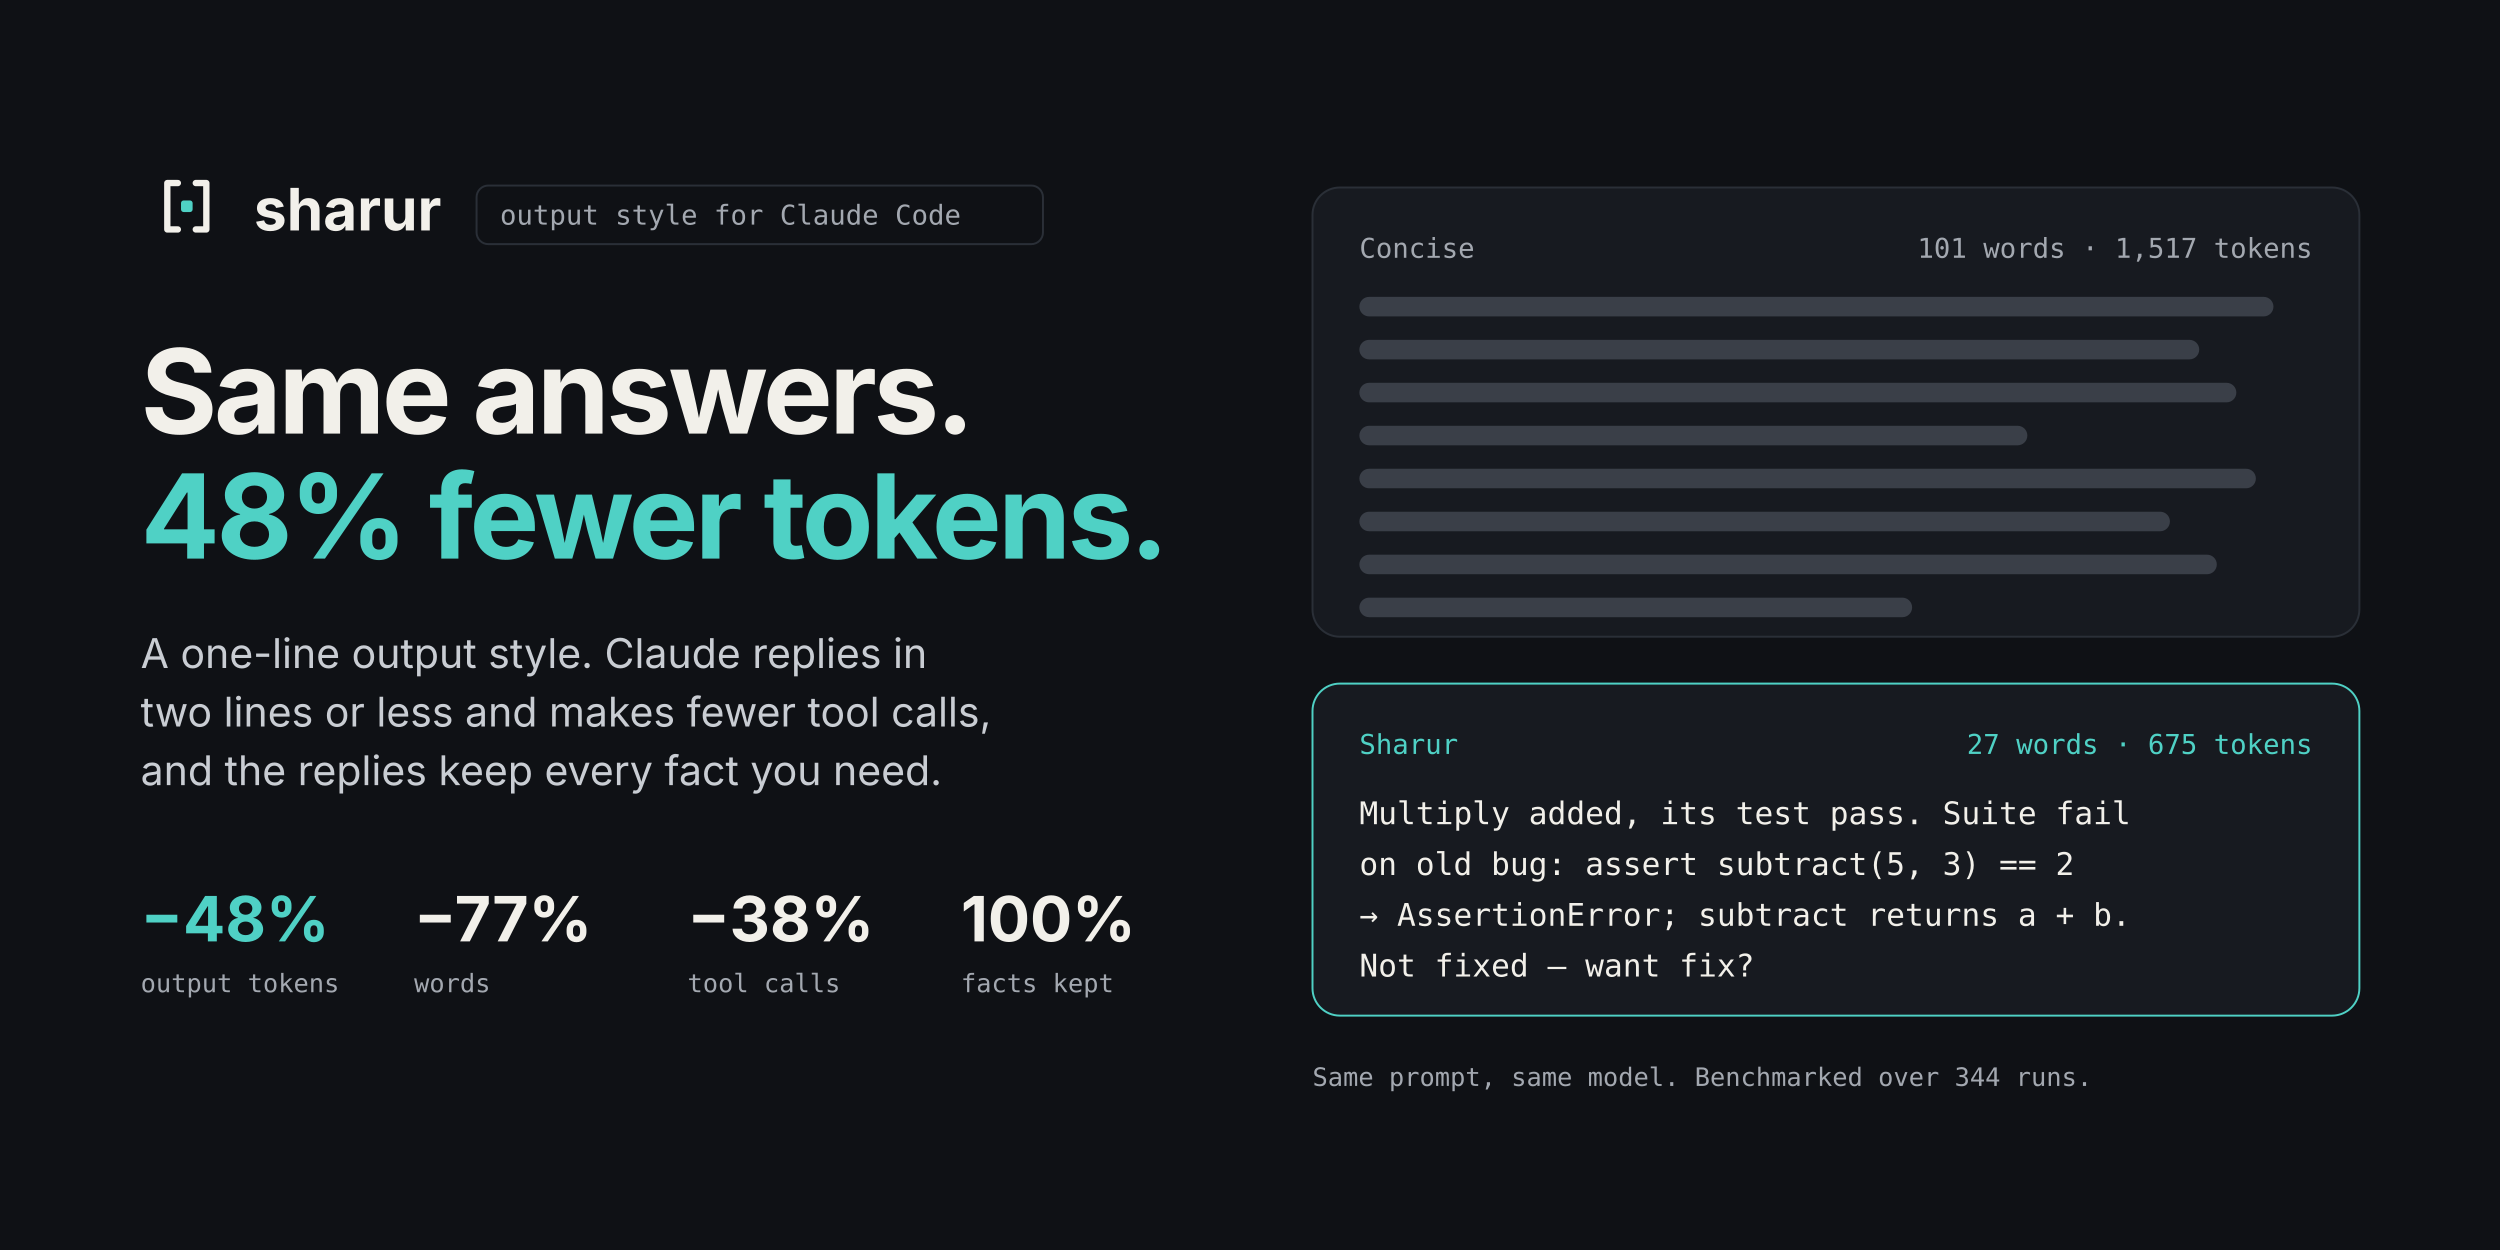
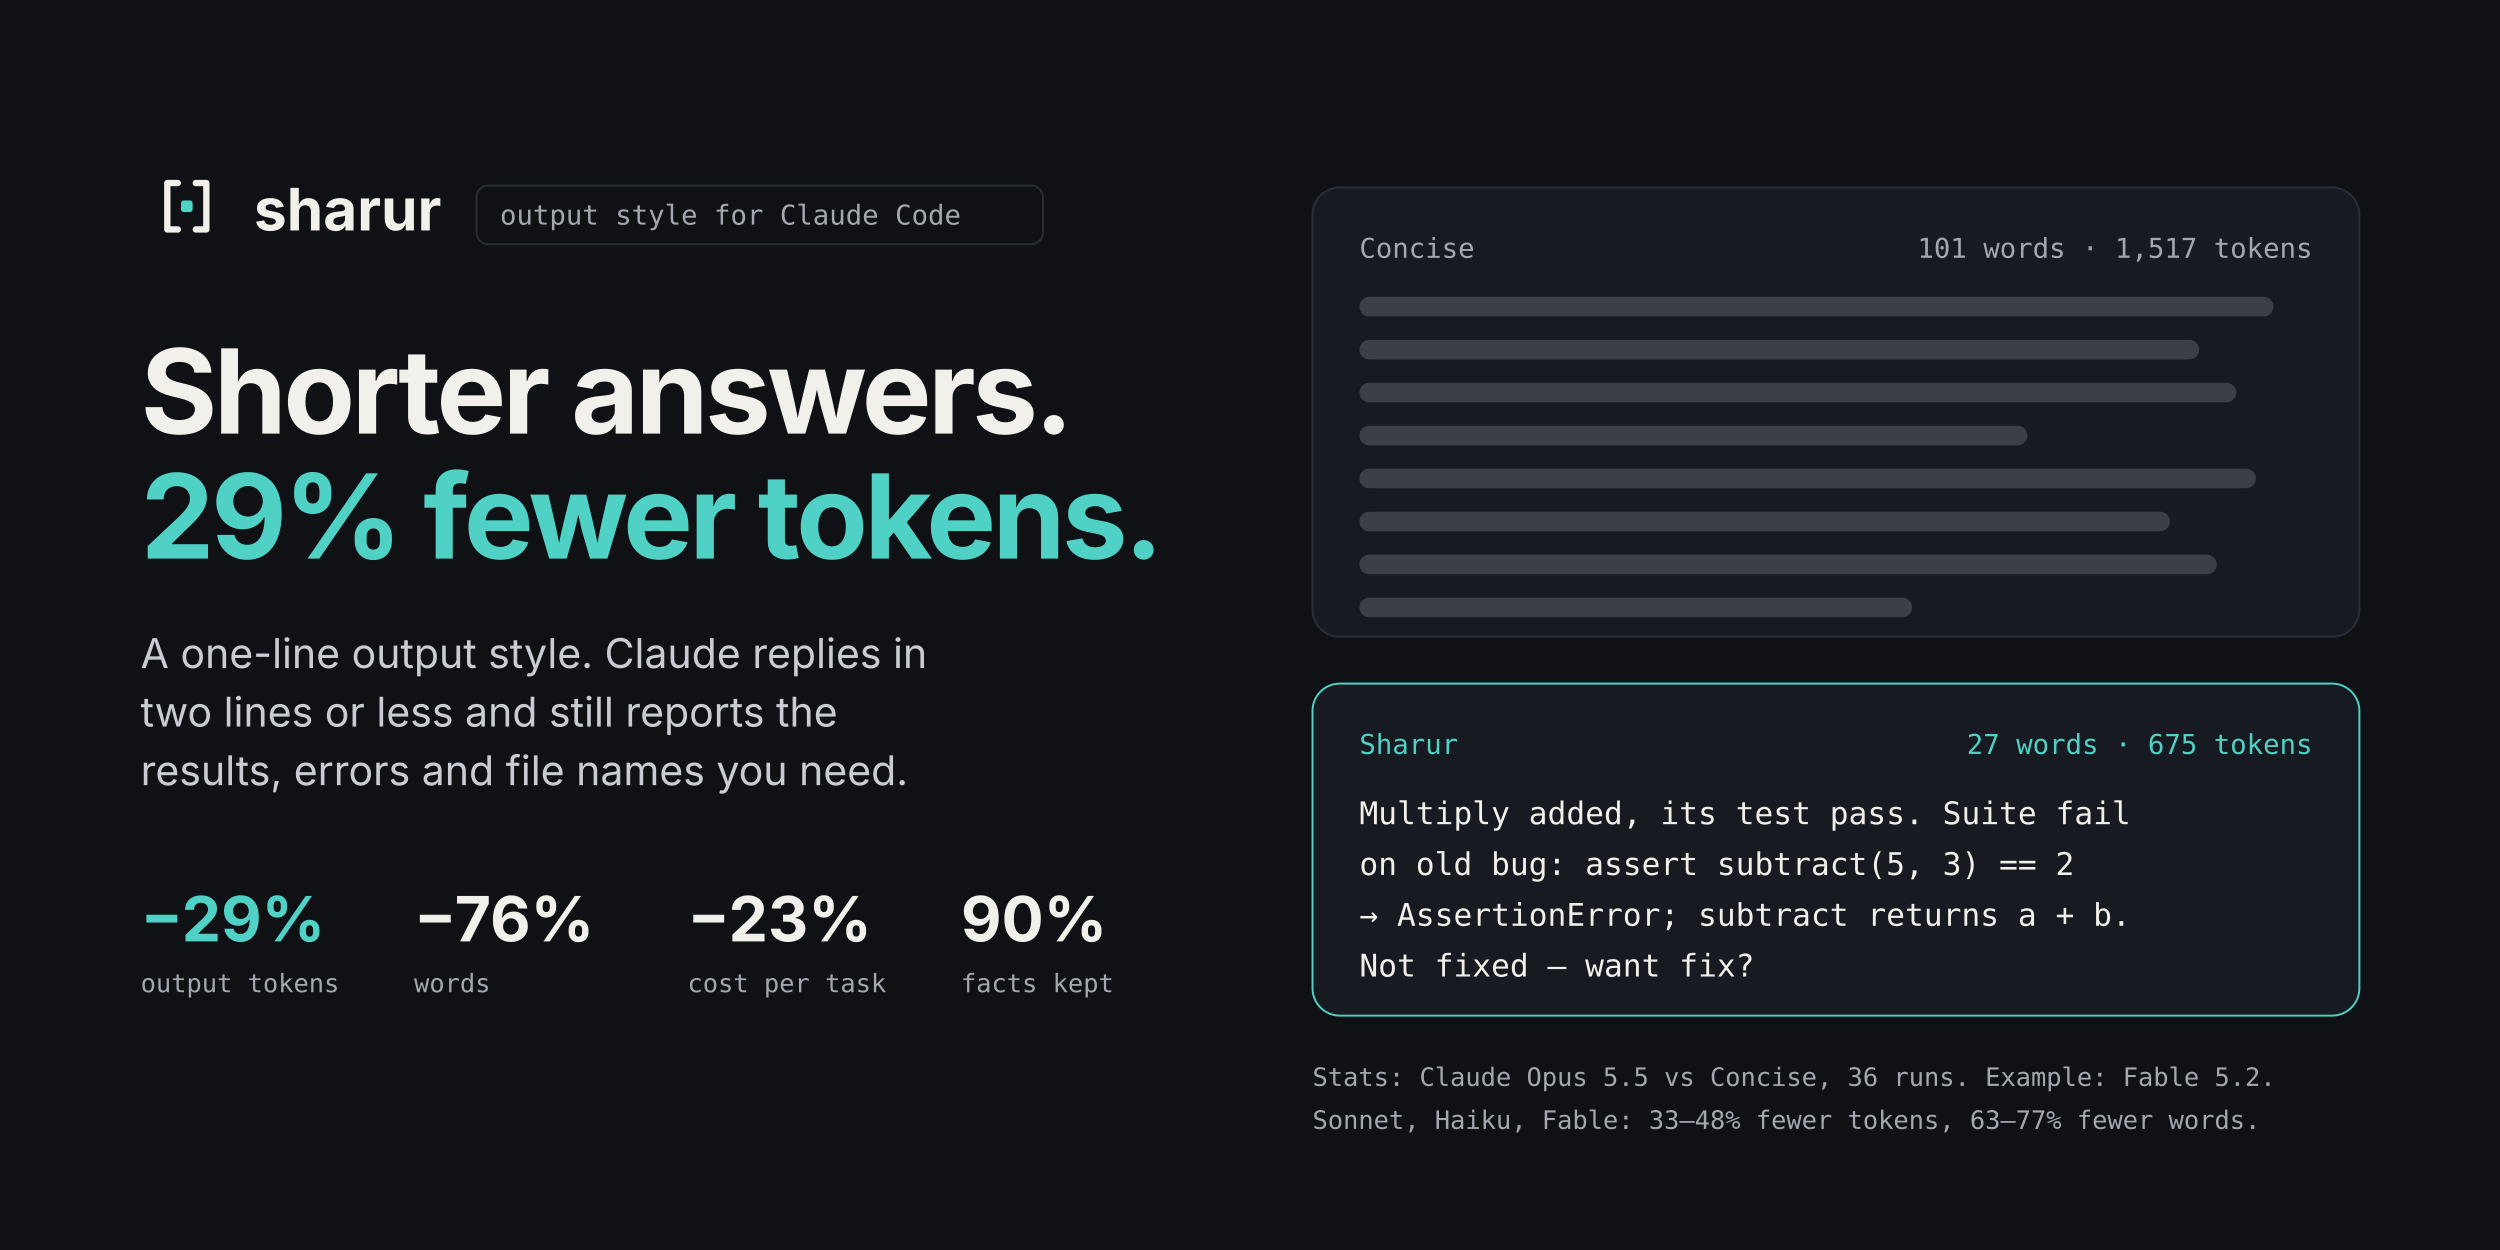
- <svg xmlns="http://www.w3.org/2000/svg" width="1280" height="640" viewBox="0 0 1280 640" role="img" aria-label="Sharur, an output style for Claude Code: 48% fewer output tokens, 77% fewer words, 38% fewer tool calls than Concise, with every required fact kept">
+ <svg xmlns="http://www.w3.org/2000/svg" width="1280" height="640" viewBox="0 0 1280 640" role="img" aria-label="Sharur, an output style for Claude Code: on Claude Opus 5.5 it used 29% fewer output tokens, 76% fewer words and 23% less cost per task than Concise, and kept 90% of the required facts">
  <style>
    .s { font-family: 'Space Grotesk', 'Segoe UI', Inter, Helvetica, Arial, sans-serif; }
    .m { font-family: ui-monospace, 'JetBrains Mono', SFMono-Regular, Consolas, Menlo, monospace; }
  </style>
  <rect width="1280" height="640" fill="#0F1115" />
  <g transform="translate(70 84) scale(0.27)">
    <g stroke="#F2F0EA" stroke-width="12" stroke-linecap="round" stroke-linejoin="round" fill="none">
      <polyline points="78,36 58,36 58,124 78,124" />
      <polyline points="112,36 132,36 132,124 112,124" />
    </g>
    <rect x="84" y="69" width="22" height="22" rx="5" fill="#4FD1C5" />
  </g>
  <text x="130" y="118" class="s" font-size="30" font-weight="700" fill="#F2F0EA">sharur</text>
  <rect x="244" y="95" width="290" height="30" rx="6" fill="none" stroke="#2A2F37" />
  <text x="256" y="115" class="m" font-size="14" fill="#A3A8B0">output style for Claude Code</text>
-   <text x="72" y="222" class="s" font-size="60" font-weight="700" letter-spacing="-1.8" fill="#F2F0EA">Same answers.</text>
-   <text x="72" y="286" class="s" font-size="60" font-weight="700" letter-spacing="-1.8" fill="#4FD1C5">48% fewer tokens.</text>
+   <text x="72" y="222" class="s" font-size="60" font-weight="700" letter-spacing="-1.8" fill="#F2F0EA">Shorter answers.</text>
+   <text x="72" y="286" class="s" font-size="60" font-weight="700" letter-spacing="-1.8" fill="#4FD1C5">29% fewer tokens.</text>
  <text class="s" font-size="21" fill="#C9CDD3">
    <tspan x="72" y="342">A one-line output style. Claude replies in</tspan>
-     <tspan x="72" y="372">two lines or less and makes fewer tool calls,</tspan>
-     <tspan x="72" y="402">and the replies keep every fact you need.</tspan>
+     <tspan x="72" y="372">two lines or less and still reports the</tspan>
+     <tspan x="72" y="402">results, errors and file names you need.</tspan>
  </text>
  <g class="s" font-size="32" font-weight="700">
-     <text x="72" y="482" fill="#4FD1C5">−48%</text>
-     <text x="212" y="482" fill="#F2F0EA">−77%</text>
-     <text x="352" y="482" fill="#F2F0EA">−38%</text>
-     <text x="492" y="482" fill="#F2F0EA">100%</text>
+     <text x="72" y="482" fill="#4FD1C5">−29%</text>
+     <text x="212" y="482" fill="#F2F0EA">−76%</text>
+     <text x="352" y="482" fill="#F2F0EA">−23%</text>
+     <text x="492" y="482" fill="#F2F0EA">90%</text>
  </g>
  <g class="m" font-size="13" fill="#A3A8B0">
    <text x="72" y="508">output tokens</text>
    <text x="212" y="508">words</text>
-     <text x="352" y="508">tool calls</text>
+     <text x="352" y="508">cost per task</text>
    <text x="492" y="508">facts kept</text>
  </g>
  <rect x="672" y="96" width="536" height="230" rx="14" fill="#171A20" stroke="#2A2F37" />
  <text x="696" y="132" class="m" font-size="14" fill="#A3A8B0">Concise</text>
  <text x="1184" y="132" class="m" font-size="14" fill="#A3A8B0" text-anchor="end">101 words · 1,517 tokens</text>
  <g fill="#3A3F48">
    <rect x="696" y="152" width="468" height="10" rx="5" />
    <rect x="696" y="174" width="430" height="10" rx="5" />
    <rect x="696" y="196" width="449" height="10" rx="5" />
    <rect x="696" y="218" width="342" height="10" rx="5" />
    <rect x="696" y="240" width="459" height="10" rx="5" />
    <rect x="696" y="262" width="415" height="10" rx="5" />
    <rect x="696" y="284" width="439" height="10" rx="5" />
    <rect x="696" y="306" width="283" height="10" rx="5" />
  </g>
  <rect x="672" y="350" width="536" height="170" rx="14" fill="#171A20" stroke="#4FD1C5" />
  <text x="696" y="386" class="m" font-size="14" fill="#4FD1C5">Sharur</text>
  <text x="1184" y="386" class="m" font-size="14" fill="#4FD1C5" text-anchor="end">27 words · 675 tokens</text>
  <text class="m" font-size="16" fill="#F2F0EA">
    <tspan x="696" y="422">Multiply added, its test pass. Suite fail</tspan>
    <tspan x="696" y="448">on old bug: assert subtract(5, 3) == 2</tspan>
    <tspan x="696" y="474">→ AssertionError; subtract returns a + b.</tspan>
    <tspan x="696" y="500">Not fixed — want fix?</tspan>
  </text>
-   <text x="672" y="556" class="m" font-size="13" fill="#A3A8B0">Same prompt, same model. Benchmarked over 344 runs.</text>
+   <g class="m" font-size="13" fill="#A3A8B0">
+     <text x="672" y="556">Stats: Claude Opus 5.5 vs Concise, 36 runs. Example: Fable 5.2.</text>
+     <text x="672" y="578">Sonnet, Haiku, Fable: 33–48% fewer tokens, 63–77% fewer words.</text>
+   </g>
</svg>
